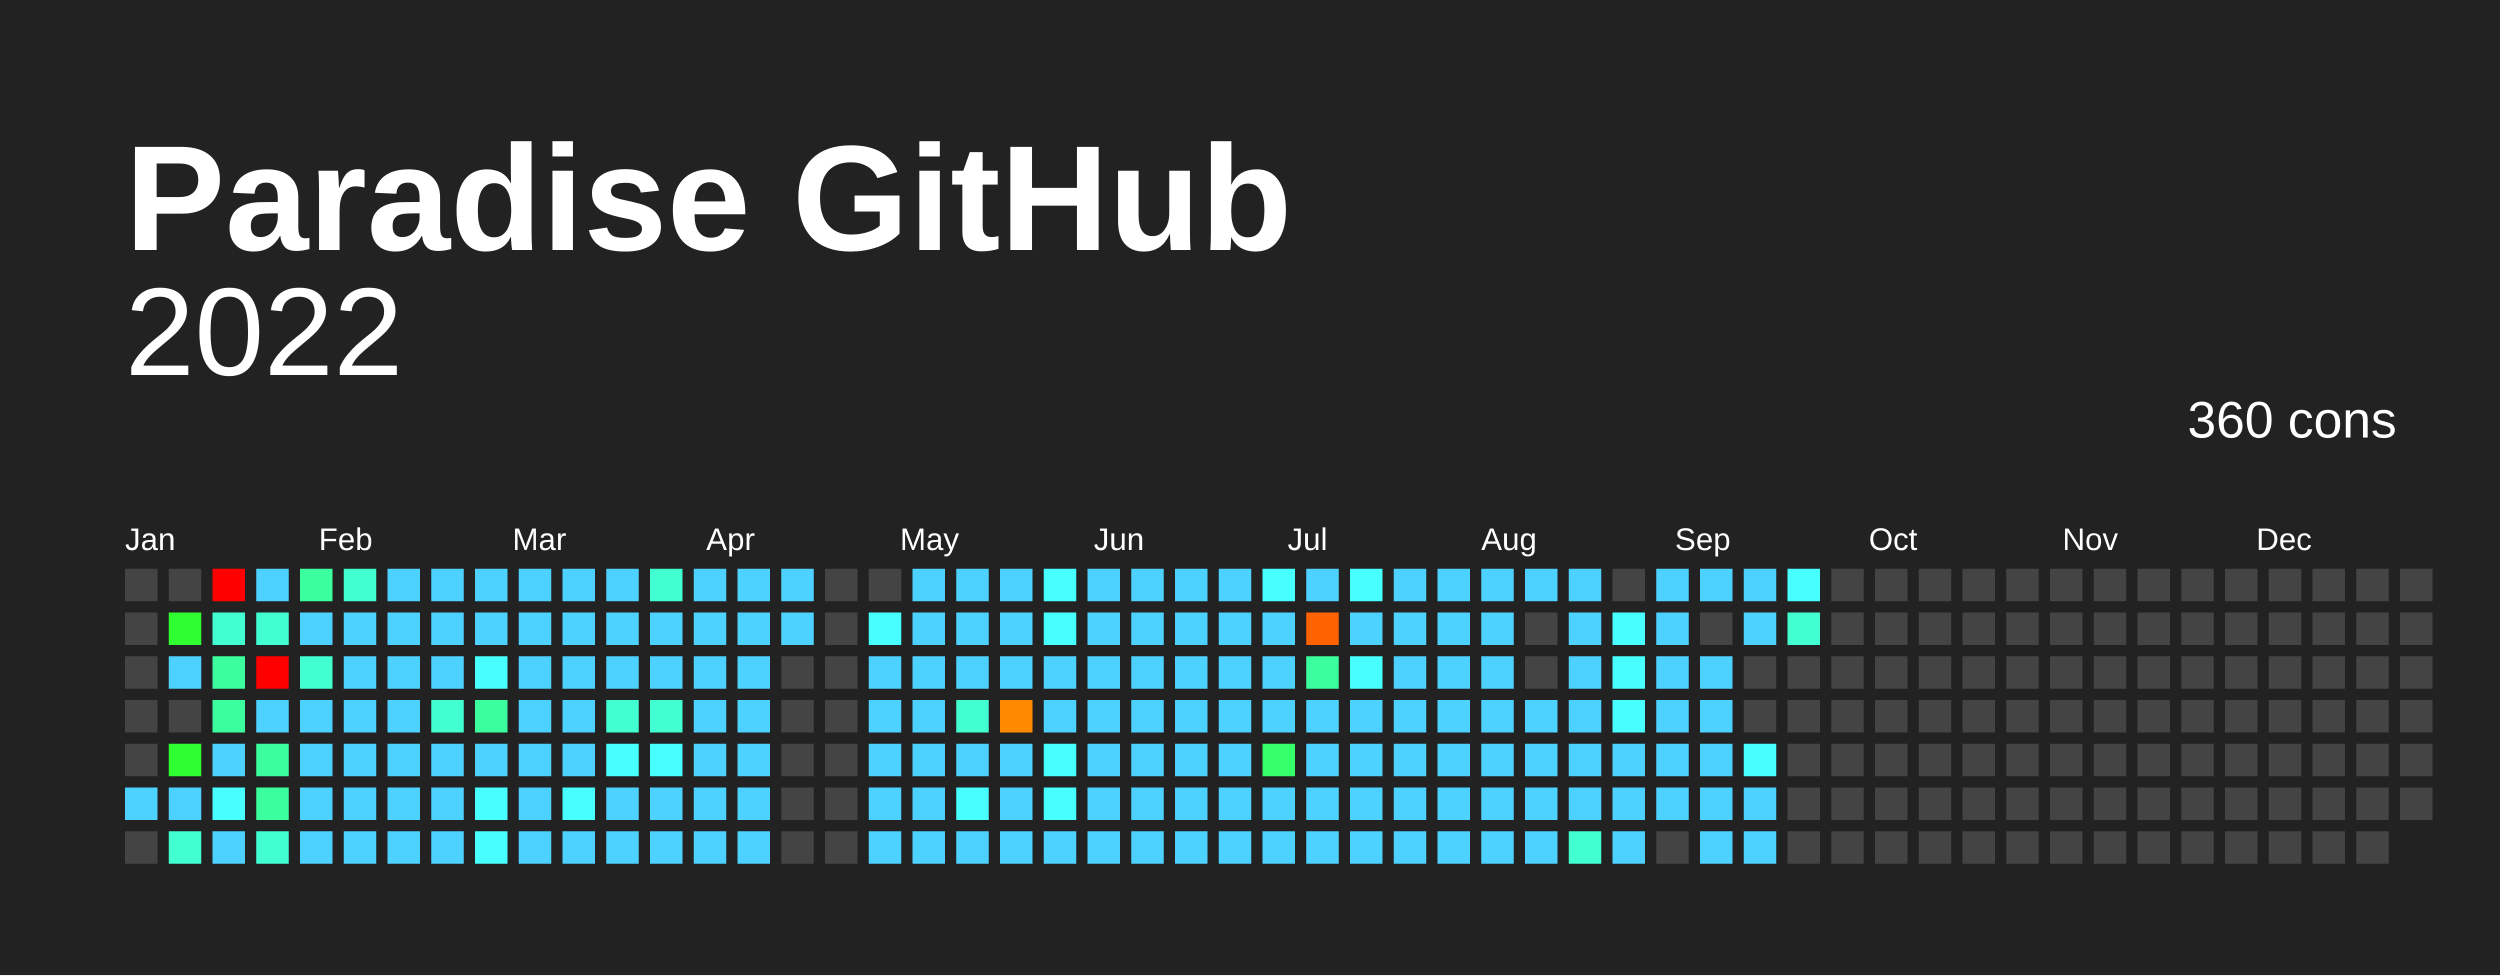
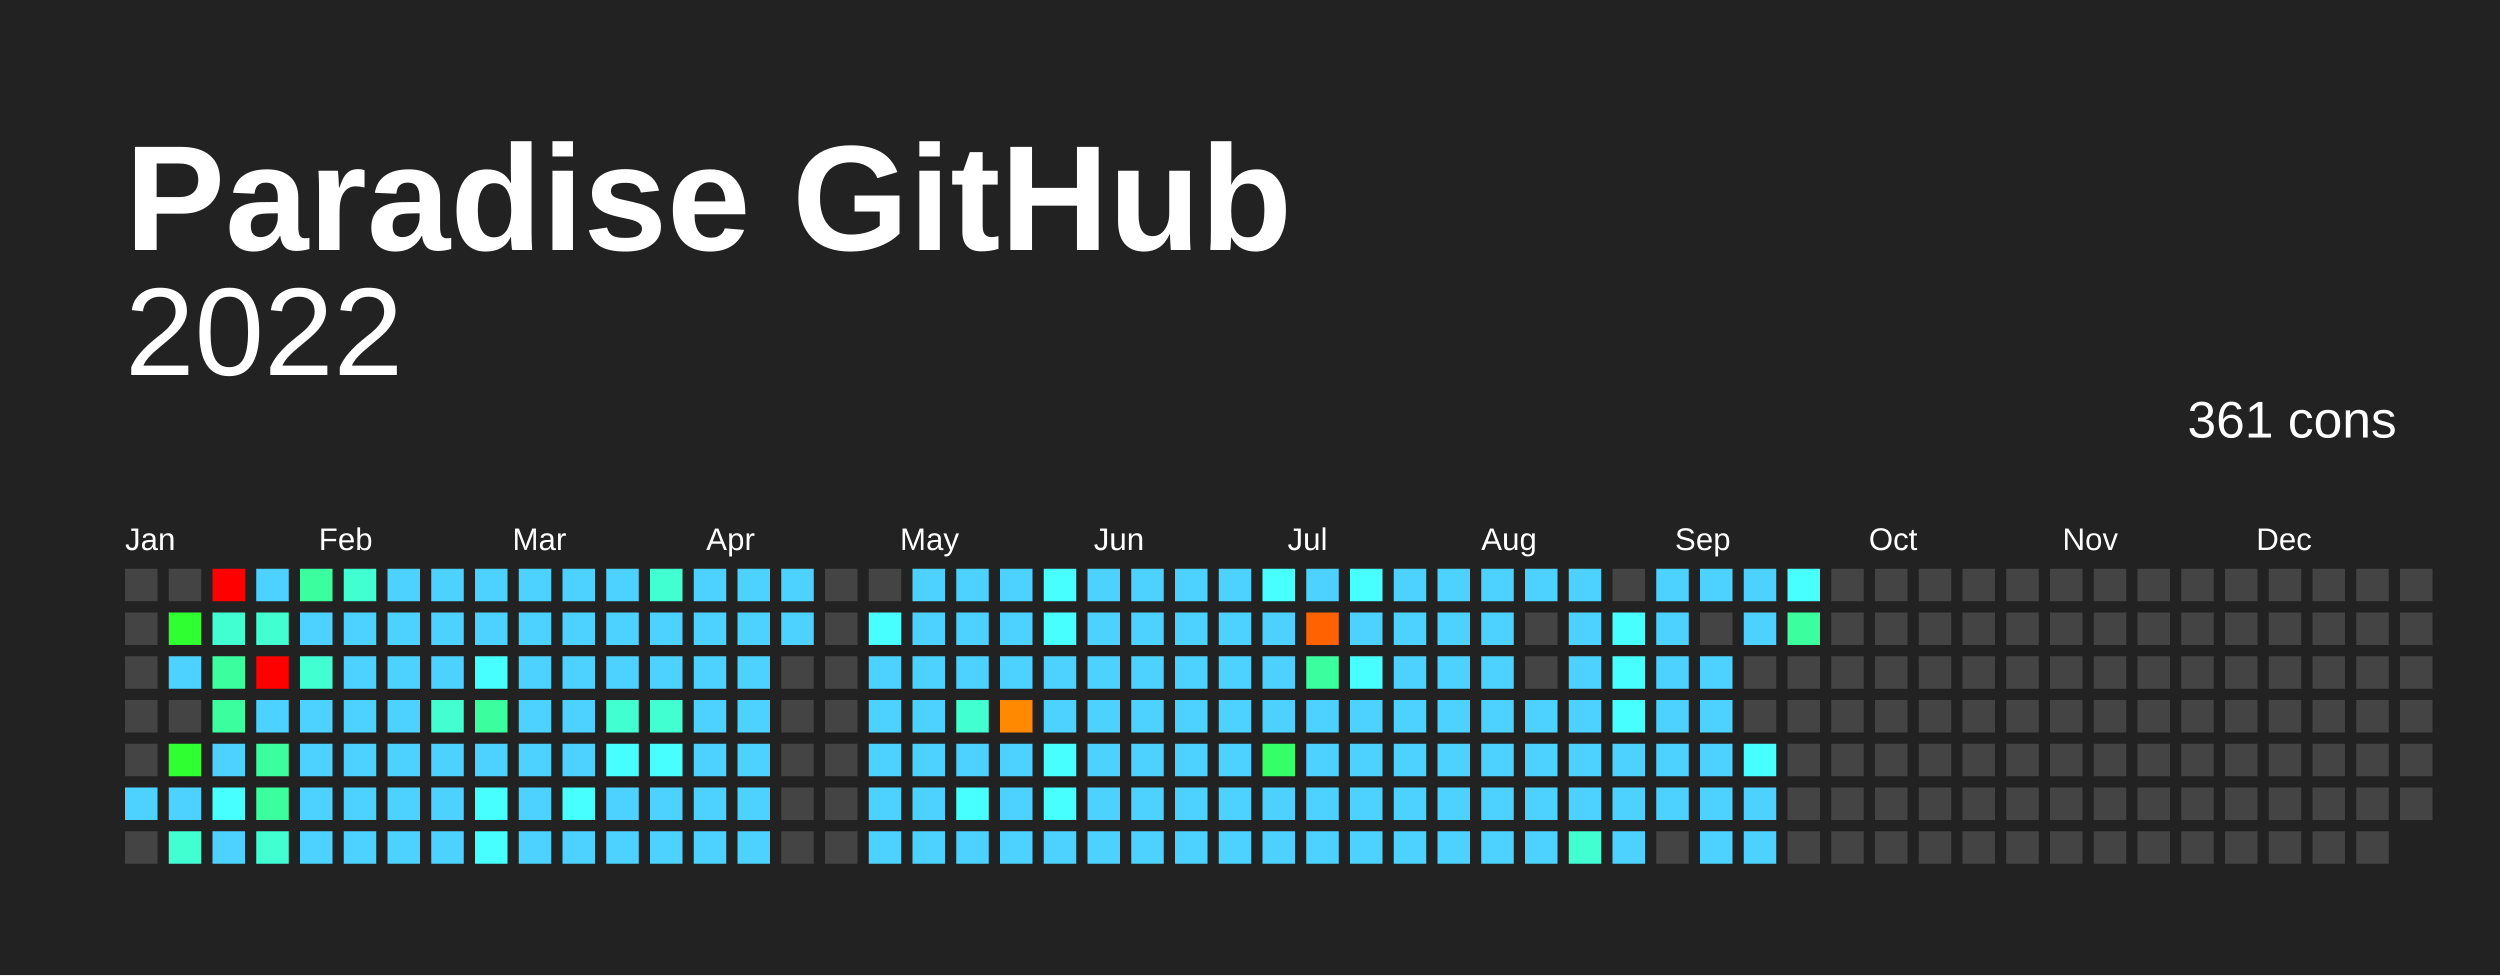
<svg xmlns="http://www.w3.org/2000/svg" baseProfile="full" height="78mm" version="1.1" viewBox="0,0,200,78" width="200mm">
  <defs />
  <rect fill="#222222" height="78" width="200" x="0" y="0" />
  <text fill="#FFFFFF" style="font-size:12px; font-family:Arial; font-weight:bold;" x="10" y="20">Paradise GitHub</text>
  <text alignment-baseline="hanging" fill="#FFFFFF" style="font-size:10.0px; font-family:Arial;" x="10" y="30">2022</text>
-   <text alignment-baseline="hanging" fill="#FFFFFF" style="font-size:4.125px; font-family:Arial;" x="175" y="35">360 cons</text>
+   <text alignment-baseline="hanging" fill="#FFFFFF" style="font-size:4.125px; font-family:Arial;" x="175" y="35">361 cons</text>
  <text fill="#FFFFFF" style="font-size:2.5px; font-family:Arial" x="10.0" y="44">Jan</text>
  <text fill="#FFFFFF" style="font-size:2.5px; font-family:Arial" x="25.5" y="44">Feb</text>
  <text fill="#FFFFFF" style="font-size:2.5px; font-family:Arial" x="41.0" y="44">Mar</text>
  <text fill="#FFFFFF" style="font-size:2.5px; font-family:Arial" x="56.5" y="44">Apr</text>
  <text fill="#FFFFFF" style="font-size:2.5px; font-family:Arial" x="72.0" y="44">May</text>
  <text fill="#FFFFFF" style="font-size:2.5px; font-family:Arial" x="87.5" y="44">Jun</text>
  <text fill="#FFFFFF" style="font-size:2.5px; font-family:Arial" x="103.0" y="44">Jul</text>
  <text fill="#FFFFFF" style="font-size:2.5px; font-family:Arial" x="118.5" y="44">Aug</text>
  <text fill="#FFFFFF" style="font-size:2.5px; font-family:Arial" x="134.0" y="44">Sep</text>
  <text fill="#FFFFFF" style="font-size:2.5px; font-family:Arial" x="149.5" y="44">Oct</text>
  <text fill="#FFFFFF" style="font-size:2.5px; font-family:Arial" x="165.0" y="44">Nov</text>
  <text fill="#FFFFFF" style="font-size:2.5px; font-family:Arial" x="180.5" y="44">Dec</text>
  <rect fill="#444444" height="2.6" width="2.6" x="10.0" y="45.5" />
  <rect fill="#444444" height="2.6" width="2.6" x="10.0" y="49.0" />
  <rect fill="#444444" height="2.6" width="2.6" x="10.0" y="52.5" />
  <rect fill="#444444" height="2.6" width="2.6" x="10.0" y="56.0" />
  <rect fill="#444444" height="2.6" width="2.6" x="10.0" y="59.5" />
  <rect fill="#4dd2ff" height="2.6" width="2.6" x="10.0" y="63.0" />
  <rect fill="#444444" height="2.6" width="2.6" x="10.0" y="66.5" />
  <rect fill="#444444" height="2.6" width="2.6" x="13.5" y="45.5" />
  <rect fill="#2fff30" height="2.6" width="2.6" x="13.5" y="49.0" />
  <rect fill="#4dd2ff" height="2.6" width="2.6" x="13.5" y="52.5" />
  <rect fill="#444444" height="2.6" width="2.6" x="13.5" y="56.0" />
  <rect fill="#2fff30" height="2.6" width="2.6" x="13.5" y="59.5" />
  <rect fill="#4dd2ff" height="2.6" width="2.6" x="13.5" y="63.0" />
  <rect fill="#41ffd0" height="2.6" width="2.6" x="13.5" y="66.5" />
  <rect fill="red" height="2.6" width="2.6" x="17.0" y="45.5" />
  <rect fill="#41ffd0" height="2.6" width="2.6" x="17.0" y="49.0" />
  <rect fill="#3bff9e" height="2.6" width="2.6" x="17.0" y="52.5" />
  <rect fill="#3bff9e" height="2.6" width="2.6" x="17.0" y="56.0" />
  <rect fill="#4dd2ff" height="2.6" width="2.6" x="17.0" y="59.5" />
  <rect fill="#47ffff" height="2.6" width="2.6" x="17.0" y="63.0" />
  <rect fill="#4dd2ff" height="2.6" width="2.6" x="17.0" y="66.5" />
  <rect fill="#4dd2ff" height="2.6" width="2.6" x="20.5" y="45.5" />
  <rect fill="#41ffd0" height="2.6" width="2.6" x="20.5" y="49.0" />
  <rect fill="red" height="2.6" width="2.6" x="20.5" y="52.5" />
  <rect fill="#4dd2ff" height="2.6" width="2.6" x="20.5" y="56.0" />
  <rect fill="#3bff9e" height="2.6" width="2.6" x="20.5" y="59.5" />
  <rect fill="#3bff9e" height="2.6" width="2.6" x="20.5" y="63.0" />
  <rect fill="#41ffd0" height="2.6" width="2.6" x="20.5" y="66.5" />
  <rect fill="#3bff9e" height="2.6" width="2.6" x="24.0" y="45.5" />
  <rect fill="#4dd2ff" height="2.6" width="2.6" x="24.0" y="49.0" />
  <rect fill="#41ffd0" height="2.6" width="2.6" x="24.0" y="52.5" />
  <rect fill="#4dd2ff" height="2.6" width="2.6" x="24.0" y="56.0" />
  <rect fill="#4dd2ff" height="2.6" width="2.6" x="24.0" y="59.5" />
  <rect fill="#4dd2ff" height="2.6" width="2.6" x="24.0" y="63.0" />
  <rect fill="#4dd2ff" height="2.6" width="2.6" x="24.0" y="66.5" />
  <rect fill="#41ffd0" height="2.6" width="2.6" x="27.5" y="45.5" />
  <rect fill="#4dd2ff" height="2.6" width="2.6" x="27.5" y="49.0" />
  <rect fill="#4dd2ff" height="2.6" width="2.6" x="27.5" y="52.5" />
  <rect fill="#4dd2ff" height="2.6" width="2.6" x="27.5" y="56.0" />
  <rect fill="#4dd2ff" height="2.6" width="2.6" x="27.5" y="59.5" />
  <rect fill="#4dd2ff" height="2.6" width="2.6" x="27.5" y="63.0" />
  <rect fill="#4dd2ff" height="2.6" width="2.6" x="27.5" y="66.5" />
  <rect fill="#4dd2ff" height="2.6" width="2.6" x="31.0" y="45.5" />
  <rect fill="#4dd2ff" height="2.6" width="2.6" x="31.0" y="49.0" />
  <rect fill="#4dd2ff" height="2.6" width="2.6" x="31.0" y="52.5" />
  <rect fill="#4dd2ff" height="2.6" width="2.6" x="31.0" y="56.0" />
  <rect fill="#4dd2ff" height="2.6" width="2.6" x="31.0" y="59.5" />
  <rect fill="#4dd2ff" height="2.6" width="2.6" x="31.0" y="63.0" />
  <rect fill="#4dd2ff" height="2.6" width="2.6" x="31.0" y="66.5" />
  <rect fill="#4dd2ff" height="2.6" width="2.6" x="34.5" y="45.5" />
  <rect fill="#4dd2ff" height="2.6" width="2.6" x="34.5" y="49.0" />
  <rect fill="#4dd2ff" height="2.6" width="2.6" x="34.5" y="52.5" />
  <rect fill="#41ffd0" height="2.6" width="2.6" x="34.5" y="56.0" />
  <rect fill="#4dd2ff" height="2.6" width="2.6" x="34.5" y="59.5" />
  <rect fill="#4dd2ff" height="2.6" width="2.6" x="34.5" y="63.0" />
  <rect fill="#4dd2ff" height="2.6" width="2.6" x="34.5" y="66.5" />
  <rect fill="#4dd2ff" height="2.6" width="2.6" x="38.0" y="45.5" />
  <rect fill="#4dd2ff" height="2.6" width="2.6" x="38.0" y="49.0" />
  <rect fill="#47ffff" height="2.6" width="2.6" x="38.0" y="52.5" />
  <rect fill="#3bff9e" height="2.6" width="2.6" x="38.0" y="56.0" />
  <rect fill="#4dd2ff" height="2.6" width="2.6" x="38.0" y="59.5" />
  <rect fill="#47ffff" height="2.6" width="2.6" x="38.0" y="63.0" />
  <rect fill="#47ffff" height="2.6" width="2.6" x="38.0" y="66.5" />
  <rect fill="#4dd2ff" height="2.6" width="2.6" x="41.5" y="45.5" />
  <rect fill="#4dd2ff" height="2.6" width="2.6" x="41.5" y="49.0" />
  <rect fill="#4dd2ff" height="2.6" width="2.6" x="41.5" y="52.5" />
  <rect fill="#4dd2ff" height="2.6" width="2.6" x="41.5" y="56.0" />
  <rect fill="#4dd2ff" height="2.6" width="2.6" x="41.5" y="59.5" />
  <rect fill="#4dd2ff" height="2.6" width="2.6" x="41.5" y="63.0" />
  <rect fill="#4dd2ff" height="2.6" width="2.6" x="41.5" y="66.5" />
  <rect fill="#4dd2ff" height="2.6" width="2.6" x="45.0" y="45.5" />
  <rect fill="#4dd2ff" height="2.6" width="2.6" x="45.0" y="49.0" />
  <rect fill="#4dd2ff" height="2.6" width="2.6" x="45.0" y="52.5" />
  <rect fill="#4dd2ff" height="2.6" width="2.6" x="45.0" y="56.0" />
  <rect fill="#4dd2ff" height="2.6" width="2.6" x="45.0" y="59.5" />
  <rect fill="#47ffff" height="2.6" width="2.6" x="45.0" y="63.0" />
  <rect fill="#4dd2ff" height="2.6" width="2.6" x="45.0" y="66.5" />
  <rect fill="#4dd2ff" height="2.6" width="2.6" x="48.5" y="45.5" />
  <rect fill="#4dd2ff" height="2.6" width="2.6" x="48.5" y="49.0" />
  <rect fill="#4dd2ff" height="2.6" width="2.6" x="48.5" y="52.5" />
  <rect fill="#41ffd0" height="2.6" width="2.6" x="48.5" y="56.0" />
  <rect fill="#47ffff" height="2.6" width="2.6" x="48.5" y="59.5" />
  <rect fill="#4dd2ff" height="2.6" width="2.6" x="48.5" y="63.0" />
  <rect fill="#4dd2ff" height="2.6" width="2.6" x="48.5" y="66.5" />
  <rect fill="#41ffd0" height="2.6" width="2.6" x="52.0" y="45.5" />
  <rect fill="#4dd2ff" height="2.6" width="2.6" x="52.0" y="49.0" />
  <rect fill="#4dd2ff" height="2.6" width="2.6" x="52.0" y="52.5" />
  <rect fill="#41ffd0" height="2.6" width="2.6" x="52.0" y="56.0" />
  <rect fill="#47ffff" height="2.6" width="2.6" x="52.0" y="59.5" />
  <rect fill="#4dd2ff" height="2.6" width="2.6" x="52.0" y="63.0" />
  <rect fill="#4dd2ff" height="2.6" width="2.6" x="52.0" y="66.5" />
  <rect fill="#4dd2ff" height="2.6" width="2.6" x="55.5" y="45.5" />
  <rect fill="#4dd2ff" height="2.6" width="2.6" x="55.5" y="49.0" />
  <rect fill="#4dd2ff" height="2.6" width="2.6" x="55.5" y="52.5" />
  <rect fill="#4dd2ff" height="2.6" width="2.6" x="55.5" y="56.0" />
  <rect fill="#4dd2ff" height="2.6" width="2.6" x="55.5" y="59.5" />
  <rect fill="#4dd2ff" height="2.6" width="2.6" x="55.5" y="63.0" />
  <rect fill="#4dd2ff" height="2.6" width="2.6" x="55.5" y="66.5" />
  <rect fill="#4dd2ff" height="2.6" width="2.6" x="59.0" y="45.5" />
  <rect fill="#4dd2ff" height="2.6" width="2.6" x="59.0" y="49.0" />
  <rect fill="#4dd2ff" height="2.6" width="2.6" x="59.0" y="52.5" />
  <rect fill="#4dd2ff" height="2.6" width="2.6" x="59.0" y="56.0" />
  <rect fill="#4dd2ff" height="2.6" width="2.6" x="59.0" y="59.5" />
  <rect fill="#4dd2ff" height="2.6" width="2.6" x="59.0" y="63.0" />
  <rect fill="#4dd2ff" height="2.6" width="2.6" x="59.0" y="66.5" />
  <rect fill="#4dd2ff" height="2.6" width="2.6" x="62.5" y="45.5" />
  <rect fill="#4dd2ff" height="2.6" width="2.6" x="62.5" y="49.0" />
  <rect fill="#444444" height="2.6" width="2.6" x="62.5" y="52.5" />
  <rect fill="#444444" height="2.6" width="2.6" x="62.5" y="56.0" />
  <rect fill="#444444" height="2.6" width="2.6" x="62.5" y="59.5" />
  <rect fill="#444444" height="2.6" width="2.6" x="62.5" y="63.0" />
  <rect fill="#444444" height="2.6" width="2.6" x="62.5" y="66.5" />
  <rect fill="#444444" height="2.6" width="2.6" x="66.0" y="45.5" />
  <rect fill="#444444" height="2.6" width="2.6" x="66.0" y="49.0" />
  <rect fill="#444444" height="2.6" width="2.6" x="66.0" y="52.5" />
  <rect fill="#444444" height="2.6" width="2.6" x="66.0" y="56.0" />
  <rect fill="#444444" height="2.6" width="2.6" x="66.0" y="59.5" />
  <rect fill="#444444" height="2.6" width="2.6" x="66.0" y="63.0" />
  <rect fill="#444444" height="2.6" width="2.6" x="66.0" y="66.5" />
  <rect fill="#444444" height="2.6" width="2.6" x="69.5" y="45.5" />
  <rect fill="#47ffff" height="2.6" width="2.6" x="69.5" y="49.0" />
  <rect fill="#4dd2ff" height="2.6" width="2.6" x="69.5" y="52.5" />
  <rect fill="#4dd2ff" height="2.6" width="2.6" x="69.5" y="56.0" />
  <rect fill="#4dd2ff" height="2.6" width="2.6" x="69.5" y="59.5" />
  <rect fill="#4dd2ff" height="2.6" width="2.6" x="69.5" y="63.0" />
  <rect fill="#4dd2ff" height="2.6" width="2.6" x="69.5" y="66.5" />
  <rect fill="#4dd2ff" height="2.6" width="2.6" x="73.0" y="45.5" />
  <rect fill="#4dd2ff" height="2.6" width="2.6" x="73.0" y="49.0" />
  <rect fill="#4dd2ff" height="2.6" width="2.6" x="73.0" y="52.5" />
  <rect fill="#4dd2ff" height="2.6" width="2.6" x="73.0" y="56.0" />
  <rect fill="#4dd2ff" height="2.6" width="2.6" x="73.0" y="59.5" />
  <rect fill="#4dd2ff" height="2.6" width="2.6" x="73.0" y="63.0" />
  <rect fill="#4dd2ff" height="2.6" width="2.6" x="73.0" y="66.5" />
  <rect fill="#4dd2ff" height="2.6" width="2.6" x="76.5" y="45.5" />
  <rect fill="#4dd2ff" height="2.6" width="2.6" x="76.5" y="49.0" />
  <rect fill="#4dd2ff" height="2.6" width="2.6" x="76.5" y="52.5" />
  <rect fill="#41ffd0" height="2.6" width="2.6" x="76.5" y="56.0" />
  <rect fill="#4dd2ff" height="2.6" width="2.6" x="76.5" y="59.5" />
  <rect fill="#47ffff" height="2.6" width="2.6" x="76.5" y="63.0" />
  <rect fill="#4dd2ff" height="2.6" width="2.6" x="76.5" y="66.5" />
  <rect fill="#4dd2ff" height="2.6" width="2.6" x="80.0" y="45.5" />
  <rect fill="#4dd2ff" height="2.6" width="2.6" x="80.0" y="49.0" />
  <rect fill="#4dd2ff" height="2.6" width="2.6" x="80.0" y="52.5" />
  <rect fill="#ff8900" height="2.6" width="2.6" x="80.0" y="56.0" />
  <rect fill="#4dd2ff" height="2.6" width="2.6" x="80.0" y="59.5" />
  <rect fill="#4dd2ff" height="2.6" width="2.6" x="80.0" y="63.0" />
  <rect fill="#4dd2ff" height="2.6" width="2.6" x="80.0" y="66.5" />
  <rect fill="#47ffff" height="2.6" width="2.6" x="83.5" y="45.5" />
  <rect fill="#47ffff" height="2.6" width="2.6" x="83.5" y="49.0" />
  <rect fill="#4dd2ff" height="2.6" width="2.6" x="83.5" y="52.5" />
  <rect fill="#4dd2ff" height="2.6" width="2.6" x="83.5" y="56.0" />
  <rect fill="#47ffff" height="2.6" width="2.6" x="83.5" y="59.5" />
  <rect fill="#47ffff" height="2.6" width="2.6" x="83.5" y="63.0" />
  <rect fill="#4dd2ff" height="2.6" width="2.6" x="83.5" y="66.5" />
  <rect fill="#4dd2ff" height="2.6" width="2.6" x="87.0" y="45.5" />
  <rect fill="#4dd2ff" height="2.6" width="2.6" x="87.0" y="49.0" />
  <rect fill="#4dd2ff" height="2.6" width="2.6" x="87.0" y="52.5" />
  <rect fill="#4dd2ff" height="2.6" width="2.6" x="87.0" y="56.0" />
  <rect fill="#4dd2ff" height="2.6" width="2.6" x="87.0" y="59.5" />
  <rect fill="#4dd2ff" height="2.6" width="2.6" x="87.0" y="63.0" />
  <rect fill="#4dd2ff" height="2.6" width="2.6" x="87.0" y="66.5" />
  <rect fill="#4dd2ff" height="2.6" width="2.6" x="90.5" y="45.5" />
  <rect fill="#4dd2ff" height="2.6" width="2.6" x="90.5" y="49.0" />
  <rect fill="#4dd2ff" height="2.6" width="2.6" x="90.5" y="52.5" />
  <rect fill="#4dd2ff" height="2.6" width="2.6" x="90.5" y="56.0" />
  <rect fill="#4dd2ff" height="2.6" width="2.6" x="90.5" y="59.5" />
  <rect fill="#4dd2ff" height="2.6" width="2.6" x="90.5" y="63.0" />
  <rect fill="#4dd2ff" height="2.6" width="2.6" x="90.5" y="66.5" />
  <rect fill="#4dd2ff" height="2.6" width="2.6" x="94.0" y="45.5" />
  <rect fill="#4dd2ff" height="2.6" width="2.6" x="94.0" y="49.0" />
  <rect fill="#4dd2ff" height="2.6" width="2.6" x="94.0" y="52.5" />
  <rect fill="#4dd2ff" height="2.6" width="2.6" x="94.0" y="56.0" />
  <rect fill="#4dd2ff" height="2.6" width="2.6" x="94.0" y="59.5" />
  <rect fill="#4dd2ff" height="2.6" width="2.6" x="94.0" y="63.0" />
  <rect fill="#4dd2ff" height="2.6" width="2.6" x="94.0" y="66.5" />
  <rect fill="#4dd2ff" height="2.6" width="2.6" x="97.5" y="45.5" />
  <rect fill="#4dd2ff" height="2.6" width="2.6" x="97.5" y="49.0" />
  <rect fill="#4dd2ff" height="2.6" width="2.6" x="97.5" y="52.5" />
  <rect fill="#4dd2ff" height="2.6" width="2.6" x="97.5" y="56.0" />
  <rect fill="#4dd2ff" height="2.6" width="2.6" x="97.5" y="59.5" />
  <rect fill="#4dd2ff" height="2.6" width="2.6" x="97.5" y="63.0" />
  <rect fill="#4dd2ff" height="2.6" width="2.6" x="97.5" y="66.5" />
  <rect fill="#47ffff" height="2.6" width="2.6" x="101.0" y="45.5" />
  <rect fill="#4dd2ff" height="2.6" width="2.6" x="101.0" y="49.0" />
  <rect fill="#4dd2ff" height="2.6" width="2.6" x="101.0" y="52.5" />
  <rect fill="#4dd2ff" height="2.6" width="2.6" x="101.0" y="56.0" />
  <rect fill="#35ff68" height="2.6" width="2.6" x="101.0" y="59.5" />
  <rect fill="#4dd2ff" height="2.6" width="2.6" x="101.0" y="63.0" />
  <rect fill="#4dd2ff" height="2.6" width="2.6" x="101.0" y="66.5" />
  <rect fill="#4dd2ff" height="2.6" width="2.6" x="104.5" y="45.5" />
  <rect fill="#ff6200" height="2.6" width="2.6" x="104.5" y="49.0" />
  <rect fill="#3bff9e" height="2.6" width="2.6" x="104.5" y="52.5" />
  <rect fill="#4dd2ff" height="2.6" width="2.6" x="104.5" y="56.0" />
  <rect fill="#4dd2ff" height="2.6" width="2.6" x="104.5" y="59.5" />
  <rect fill="#4dd2ff" height="2.6" width="2.6" x="104.5" y="63.0" />
  <rect fill="#4dd2ff" height="2.6" width="2.6" x="104.5" y="66.5" />
  <rect fill="#47ffff" height="2.6" width="2.6" x="108.0" y="45.5" />
  <rect fill="#4dd2ff" height="2.6" width="2.6" x="108.0" y="49.0" />
  <rect fill="#47ffff" height="2.6" width="2.6" x="108.0" y="52.5" />
  <rect fill="#4dd2ff" height="2.6" width="2.6" x="108.0" y="56.0" />
  <rect fill="#4dd2ff" height="2.6" width="2.6" x="108.0" y="59.5" />
  <rect fill="#4dd2ff" height="2.6" width="2.6" x="108.0" y="63.0" />
  <rect fill="#4dd2ff" height="2.6" width="2.6" x="108.0" y="66.5" />
  <rect fill="#4dd2ff" height="2.6" width="2.6" x="111.5" y="45.5" />
  <rect fill="#4dd2ff" height="2.6" width="2.6" x="111.5" y="49.0" />
  <rect fill="#4dd2ff" height="2.6" width="2.6" x="111.5" y="52.5" />
  <rect fill="#4dd2ff" height="2.6" width="2.6" x="111.5" y="56.0" />
  <rect fill="#4dd2ff" height="2.6" width="2.6" x="111.5" y="59.5" />
  <rect fill="#4dd2ff" height="2.6" width="2.6" x="111.5" y="63.0" />
  <rect fill="#4dd2ff" height="2.6" width="2.6" x="111.5" y="66.5" />
  <rect fill="#4dd2ff" height="2.6" width="2.6" x="115.0" y="45.5" />
  <rect fill="#4dd2ff" height="2.6" width="2.6" x="115.0" y="49.0" />
  <rect fill="#4dd2ff" height="2.6" width="2.6" x="115.0" y="52.5" />
  <rect fill="#4dd2ff" height="2.6" width="2.6" x="115.0" y="56.0" />
  <rect fill="#4dd2ff" height="2.6" width="2.6" x="115.0" y="59.5" />
  <rect fill="#4dd2ff" height="2.6" width="2.6" x="115.0" y="63.0" />
  <rect fill="#4dd2ff" height="2.6" width="2.6" x="115.0" y="66.5" />
  <rect fill="#4dd2ff" height="2.6" width="2.6" x="118.5" y="45.5" />
  <rect fill="#4dd2ff" height="2.6" width="2.6" x="118.5" y="49.0" />
  <rect fill="#4dd2ff" height="2.6" width="2.6" x="118.5" y="52.5" />
  <rect fill="#4dd2ff" height="2.6" width="2.6" x="118.5" y="56.0" />
  <rect fill="#4dd2ff" height="2.6" width="2.6" x="118.5" y="59.5" />
  <rect fill="#4dd2ff" height="2.6" width="2.6" x="118.5" y="63.0" />
  <rect fill="#4dd2ff" height="2.6" width="2.6" x="118.5" y="66.5" />
  <rect fill="#4dd2ff" height="2.6" width="2.6" x="122.0" y="45.5" />
  <rect fill="#444444" height="2.6" width="2.6" x="122.0" y="49.0" />
  <rect fill="#444444" height="2.6" width="2.6" x="122.0" y="52.5" />
  <rect fill="#4dd2ff" height="2.6" width="2.6" x="122.0" y="56.0" />
  <rect fill="#4dd2ff" height="2.6" width="2.6" x="122.0" y="59.5" />
  <rect fill="#4dd2ff" height="2.6" width="2.6" x="122.0" y="63.0" />
  <rect fill="#4dd2ff" height="2.6" width="2.6" x="122.0" y="66.5" />
  <rect fill="#4dd2ff" height="2.6" width="2.6" x="125.5" y="45.5" />
  <rect fill="#4dd2ff" height="2.6" width="2.6" x="125.5" y="49.0" />
  <rect fill="#4dd2ff" height="2.6" width="2.6" x="125.5" y="52.5" />
  <rect fill="#4dd2ff" height="2.6" width="2.6" x="125.5" y="56.0" />
  <rect fill="#4dd2ff" height="2.6" width="2.6" x="125.5" y="59.5" />
  <rect fill="#4dd2ff" height="2.6" width="2.6" x="125.5" y="63.0" />
  <rect fill="#41ffd0" height="2.6" width="2.6" x="125.5" y="66.5" />
  <rect fill="#444444" height="2.6" width="2.6" x="129.0" y="45.5" />
  <rect fill="#47ffff" height="2.6" width="2.6" x="129.0" y="49.0" />
  <rect fill="#47ffff" height="2.6" width="2.6" x="129.0" y="52.5" />
  <rect fill="#47ffff" height="2.6" width="2.6" x="129.0" y="56.0" />
  <rect fill="#4dd2ff" height="2.6" width="2.6" x="129.0" y="59.5" />
  <rect fill="#4dd2ff" height="2.6" width="2.6" x="129.0" y="63.0" />
  <rect fill="#4dd2ff" height="2.6" width="2.6" x="129.0" y="66.5" />
  <rect fill="#4dd2ff" height="2.6" width="2.6" x="132.5" y="45.5" />
  <rect fill="#4dd2ff" height="2.6" width="2.6" x="132.5" y="49.0" />
  <rect fill="#4dd2ff" height="2.6" width="2.6" x="132.5" y="52.5" />
  <rect fill="#4dd2ff" height="2.6" width="2.6" x="132.5" y="56.0" />
  <rect fill="#4dd2ff" height="2.6" width="2.6" x="132.5" y="59.5" />
  <rect fill="#4dd2ff" height="2.6" width="2.6" x="132.5" y="63.0" />
  <rect fill="#444444" height="2.6" width="2.6" x="132.5" y="66.5" />
  <rect fill="#4dd2ff" height="2.6" width="2.6" x="136.0" y="45.5" />
  <rect fill="#444444" height="2.6" width="2.6" x="136.0" y="49.0" />
  <rect fill="#4dd2ff" height="2.6" width="2.6" x="136.0" y="52.5" />
  <rect fill="#4dd2ff" height="2.6" width="2.6" x="136.0" y="56.0" />
  <rect fill="#4dd2ff" height="2.6" width="2.6" x="136.0" y="59.5" />
  <rect fill="#4dd2ff" height="2.6" width="2.6" x="136.0" y="63.0" />
  <rect fill="#4dd2ff" height="2.6" width="2.6" x="136.0" y="66.5" />
  <rect fill="#4dd2ff" height="2.6" width="2.6" x="139.5" y="45.5" />
  <rect fill="#4dd2ff" height="2.6" width="2.6" x="139.5" y="49.0" />
  <rect fill="#444444" height="2.6" width="2.6" x="139.5" y="52.5" />
  <rect fill="#444444" height="2.6" width="2.6" x="139.5" y="56.0" />
  <rect fill="#47ffff" height="2.6" width="2.6" x="139.5" y="59.5" />
  <rect fill="#4dd2ff" height="2.6" width="2.6" x="139.5" y="63.0" />
  <rect fill="#4dd2ff" height="2.6" width="2.6" x="139.5" y="66.5" />
  <rect fill="#47ffff" height="2.6" width="2.6" x="143.0" y="45.5" />
-   <rect fill="#41ffd0" height="2.6" width="2.6" x="143.0" y="49.0" />
+   <rect fill="#3bff9e" height="2.6" width="2.6" x="143.0" y="49.0" />
  <rect fill="#444444" height="2.6" width="2.6" x="143.0" y="52.5" />
  <rect fill="#444444" height="2.6" width="2.6" x="143.0" y="56.0" />
  <rect fill="#444444" height="2.6" width="2.6" x="143.0" y="59.5" />
  <rect fill="#444444" height="2.6" width="2.6" x="143.0" y="63.0" />
  <rect fill="#444444" height="2.6" width="2.6" x="143.0" y="66.5" />
  <rect fill="#444444" height="2.6" width="2.6" x="146.5" y="45.5" />
  <rect fill="#444444" height="2.6" width="2.6" x="146.5" y="49.0" />
  <rect fill="#444444" height="2.6" width="2.6" x="146.5" y="52.5" />
  <rect fill="#444444" height="2.6" width="2.6" x="146.5" y="56.0" />
  <rect fill="#444444" height="2.6" width="2.6" x="146.5" y="59.5" />
  <rect fill="#444444" height="2.6" width="2.6" x="146.5" y="63.0" />
  <rect fill="#444444" height="2.6" width="2.6" x="146.5" y="66.5" />
  <rect fill="#444444" height="2.6" width="2.6" x="150.0" y="45.5" />
  <rect fill="#444444" height="2.6" width="2.6" x="150.0" y="49.0" />
  <rect fill="#444444" height="2.6" width="2.6" x="150.0" y="52.5" />
  <rect fill="#444444" height="2.6" width="2.6" x="150.0" y="56.0" />
  <rect fill="#444444" height="2.6" width="2.6" x="150.0" y="59.5" />
  <rect fill="#444444" height="2.6" width="2.6" x="150.0" y="63.0" />
  <rect fill="#444444" height="2.6" width="2.6" x="150.0" y="66.5" />
  <rect fill="#444444" height="2.6" width="2.6" x="153.5" y="45.5" />
  <rect fill="#444444" height="2.6" width="2.6" x="153.5" y="49.0" />
  <rect fill="#444444" height="2.6" width="2.6" x="153.5" y="52.5" />
  <rect fill="#444444" height="2.6" width="2.6" x="153.5" y="56.0" />
  <rect fill="#444444" height="2.6" width="2.6" x="153.5" y="59.5" />
  <rect fill="#444444" height="2.6" width="2.6" x="153.5" y="63.0" />
  <rect fill="#444444" height="2.6" width="2.6" x="153.5" y="66.5" />
  <rect fill="#444444" height="2.6" width="2.6" x="157.0" y="45.5" />
  <rect fill="#444444" height="2.6" width="2.6" x="157.0" y="49.0" />
  <rect fill="#444444" height="2.6" width="2.6" x="157.0" y="52.5" />
  <rect fill="#444444" height="2.6" width="2.6" x="157.0" y="56.0" />
  <rect fill="#444444" height="2.6" width="2.6" x="157.0" y="59.5" />
  <rect fill="#444444" height="2.6" width="2.6" x="157.0" y="63.0" />
  <rect fill="#444444" height="2.6" width="2.6" x="157.0" y="66.5" />
  <rect fill="#444444" height="2.6" width="2.6" x="160.5" y="45.5" />
  <rect fill="#444444" height="2.6" width="2.6" x="160.5" y="49.0" />
  <rect fill="#444444" height="2.6" width="2.6" x="160.5" y="52.5" />
  <rect fill="#444444" height="2.6" width="2.6" x="160.5" y="56.0" />
  <rect fill="#444444" height="2.6" width="2.6" x="160.5" y="59.5" />
  <rect fill="#444444" height="2.6" width="2.6" x="160.5" y="63.0" />
  <rect fill="#444444" height="2.6" width="2.6" x="160.5" y="66.5" />
  <rect fill="#444444" height="2.6" width="2.6" x="164.0" y="45.5" />
  <rect fill="#444444" height="2.6" width="2.6" x="164.0" y="49.0" />
  <rect fill="#444444" height="2.6" width="2.6" x="164.0" y="52.5" />
  <rect fill="#444444" height="2.6" width="2.6" x="164.0" y="56.0" />
  <rect fill="#444444" height="2.6" width="2.6" x="164.0" y="59.5" />
  <rect fill="#444444" height="2.6" width="2.6" x="164.0" y="63.0" />
  <rect fill="#444444" height="2.6" width="2.6" x="164.0" y="66.5" />
  <rect fill="#444444" height="2.6" width="2.6" x="167.5" y="45.5" />
  <rect fill="#444444" height="2.6" width="2.6" x="167.5" y="49.0" />
  <rect fill="#444444" height="2.6" width="2.6" x="167.5" y="52.5" />
  <rect fill="#444444" height="2.6" width="2.6" x="167.5" y="56.0" />
  <rect fill="#444444" height="2.6" width="2.6" x="167.5" y="59.5" />
  <rect fill="#444444" height="2.6" width="2.6" x="167.5" y="63.0" />
  <rect fill="#444444" height="2.6" width="2.6" x="167.5" y="66.5" />
  <rect fill="#444444" height="2.6" width="2.6" x="171.0" y="45.5" />
  <rect fill="#444444" height="2.6" width="2.6" x="171.0" y="49.0" />
  <rect fill="#444444" height="2.6" width="2.6" x="171.0" y="52.5" />
  <rect fill="#444444" height="2.6" width="2.6" x="171.0" y="56.0" />
  <rect fill="#444444" height="2.6" width="2.6" x="171.0" y="59.5" />
  <rect fill="#444444" height="2.6" width="2.6" x="171.0" y="63.0" />
  <rect fill="#444444" height="2.6" width="2.6" x="171.0" y="66.5" />
  <rect fill="#444444" height="2.6" width="2.6" x="174.5" y="45.5" />
  <rect fill="#444444" height="2.6" width="2.6" x="174.5" y="49.0" />
  <rect fill="#444444" height="2.6" width="2.6" x="174.5" y="52.5" />
  <rect fill="#444444" height="2.6" width="2.6" x="174.5" y="56.0" />
  <rect fill="#444444" height="2.6" width="2.6" x="174.5" y="59.5" />
  <rect fill="#444444" height="2.6" width="2.6" x="174.5" y="63.0" />
  <rect fill="#444444" height="2.6" width="2.6" x="174.5" y="66.5" />
  <rect fill="#444444" height="2.6" width="2.6" x="178.0" y="45.5" />
  <rect fill="#444444" height="2.6" width="2.6" x="178.0" y="49.0" />
  <rect fill="#444444" height="2.6" width="2.6" x="178.0" y="52.5" />
  <rect fill="#444444" height="2.6" width="2.6" x="178.0" y="56.0" />
  <rect fill="#444444" height="2.6" width="2.6" x="178.0" y="59.5" />
  <rect fill="#444444" height="2.6" width="2.6" x="178.0" y="63.0" />
  <rect fill="#444444" height="2.6" width="2.6" x="178.0" y="66.5" />
  <rect fill="#444444" height="2.6" width="2.6" x="181.5" y="45.5" />
  <rect fill="#444444" height="2.6" width="2.6" x="181.5" y="49.0" />
  <rect fill="#444444" height="2.6" width="2.6" x="181.5" y="52.5" />
  <rect fill="#444444" height="2.6" width="2.6" x="181.5" y="56.0" />
  <rect fill="#444444" height="2.6" width="2.6" x="181.5" y="59.5" />
  <rect fill="#444444" height="2.6" width="2.6" x="181.5" y="63.0" />
  <rect fill="#444444" height="2.6" width="2.6" x="181.5" y="66.5" />
  <rect fill="#444444" height="2.6" width="2.6" x="185.0" y="45.5" />
  <rect fill="#444444" height="2.6" width="2.6" x="185.0" y="49.0" />
  <rect fill="#444444" height="2.6" width="2.6" x="185.0" y="52.5" />
  <rect fill="#444444" height="2.6" width="2.6" x="185.0" y="56.0" />
  <rect fill="#444444" height="2.6" width="2.6" x="185.0" y="59.5" />
  <rect fill="#444444" height="2.6" width="2.6" x="185.0" y="63.0" />
  <rect fill="#444444" height="2.6" width="2.6" x="185.0" y="66.5" />
  <rect fill="#444444" height="2.6" width="2.6" x="188.5" y="45.5" />
  <rect fill="#444444" height="2.6" width="2.6" x="188.5" y="49.0" />
  <rect fill="#444444" height="2.6" width="2.6" x="188.5" y="52.5" />
  <rect fill="#444444" height="2.6" width="2.6" x="188.5" y="56.0" />
  <rect fill="#444444" height="2.6" width="2.6" x="188.5" y="59.5" />
  <rect fill="#444444" height="2.6" width="2.6" x="188.5" y="63.0" />
  <rect fill="#444444" height="2.6" width="2.6" x="188.5" y="66.5" />
  <rect fill="#444444" height="2.6" width="2.6" x="192.0" y="45.5" />
  <rect fill="#444444" height="2.6" width="2.6" x="192.0" y="49.0" />
  <rect fill="#444444" height="2.6" width="2.6" x="192.0" y="52.5" />
  <rect fill="#444444" height="2.6" width="2.6" x="192.0" y="56.0" />
  <rect fill="#444444" height="2.6" width="2.6" x="192.0" y="59.5" />
  <rect fill="#444444" height="2.6" width="2.6" x="192.0" y="63.0" />
</svg>
